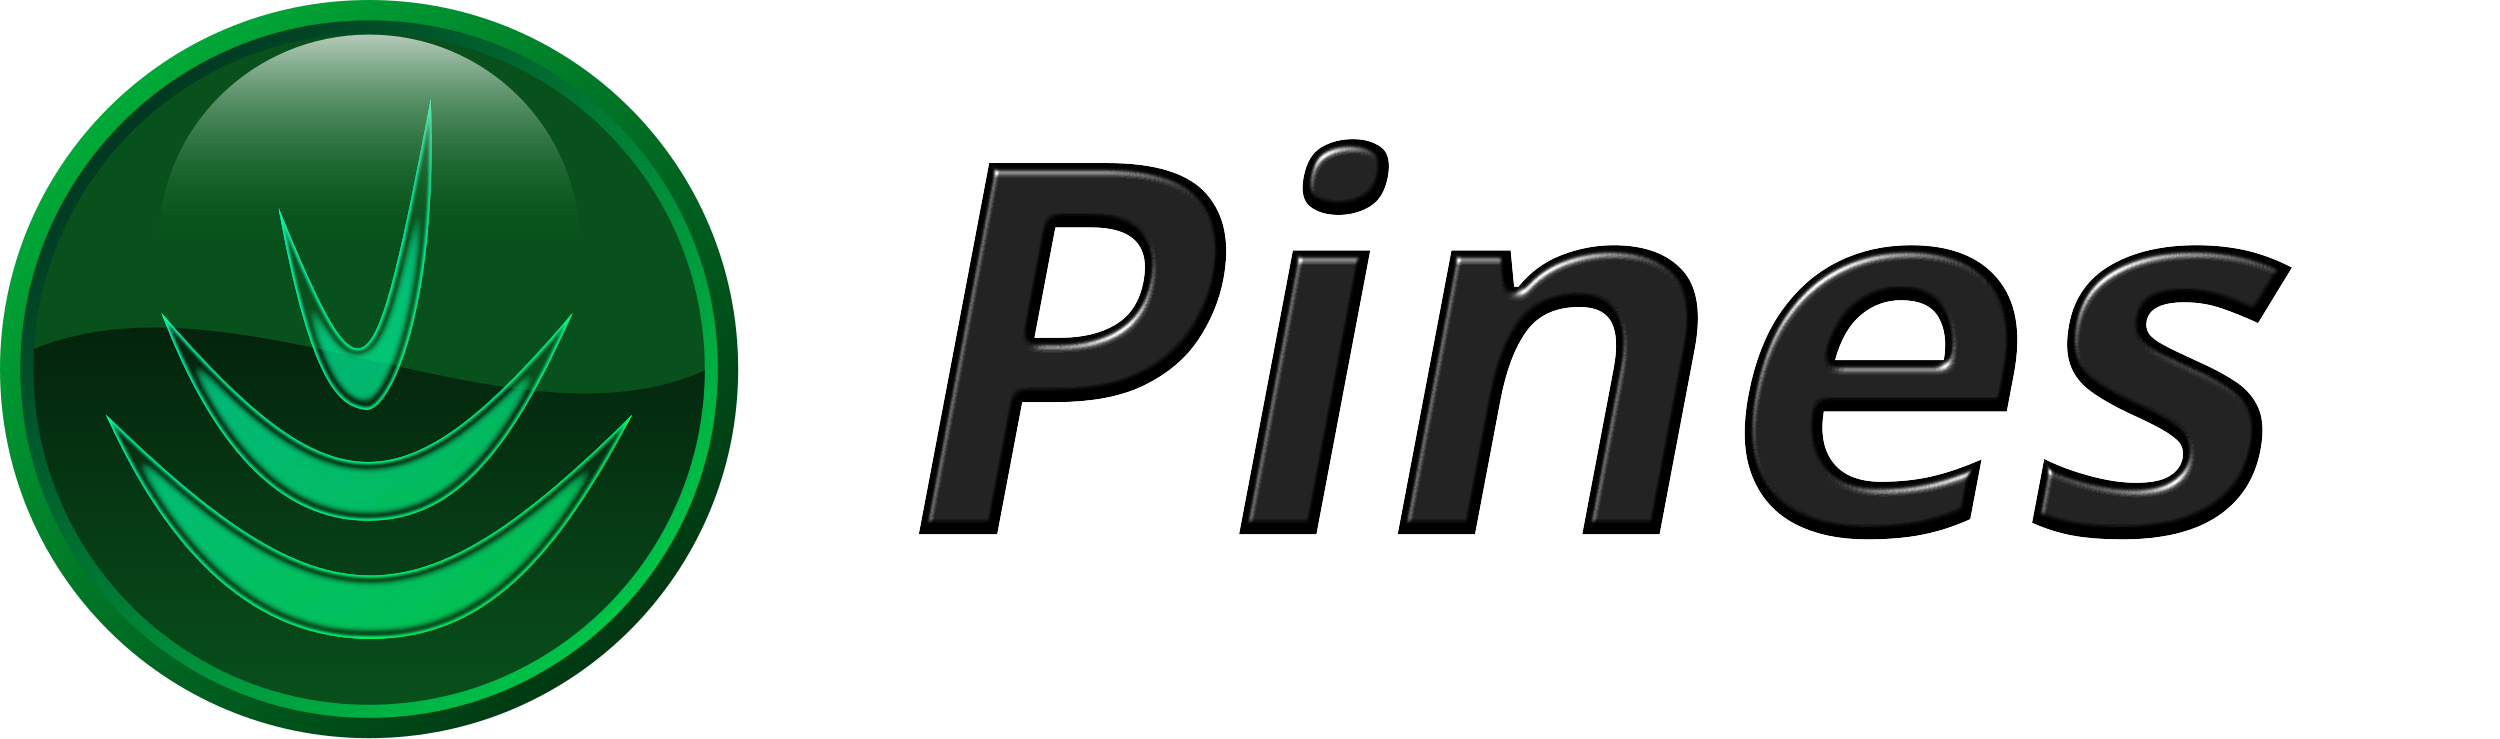
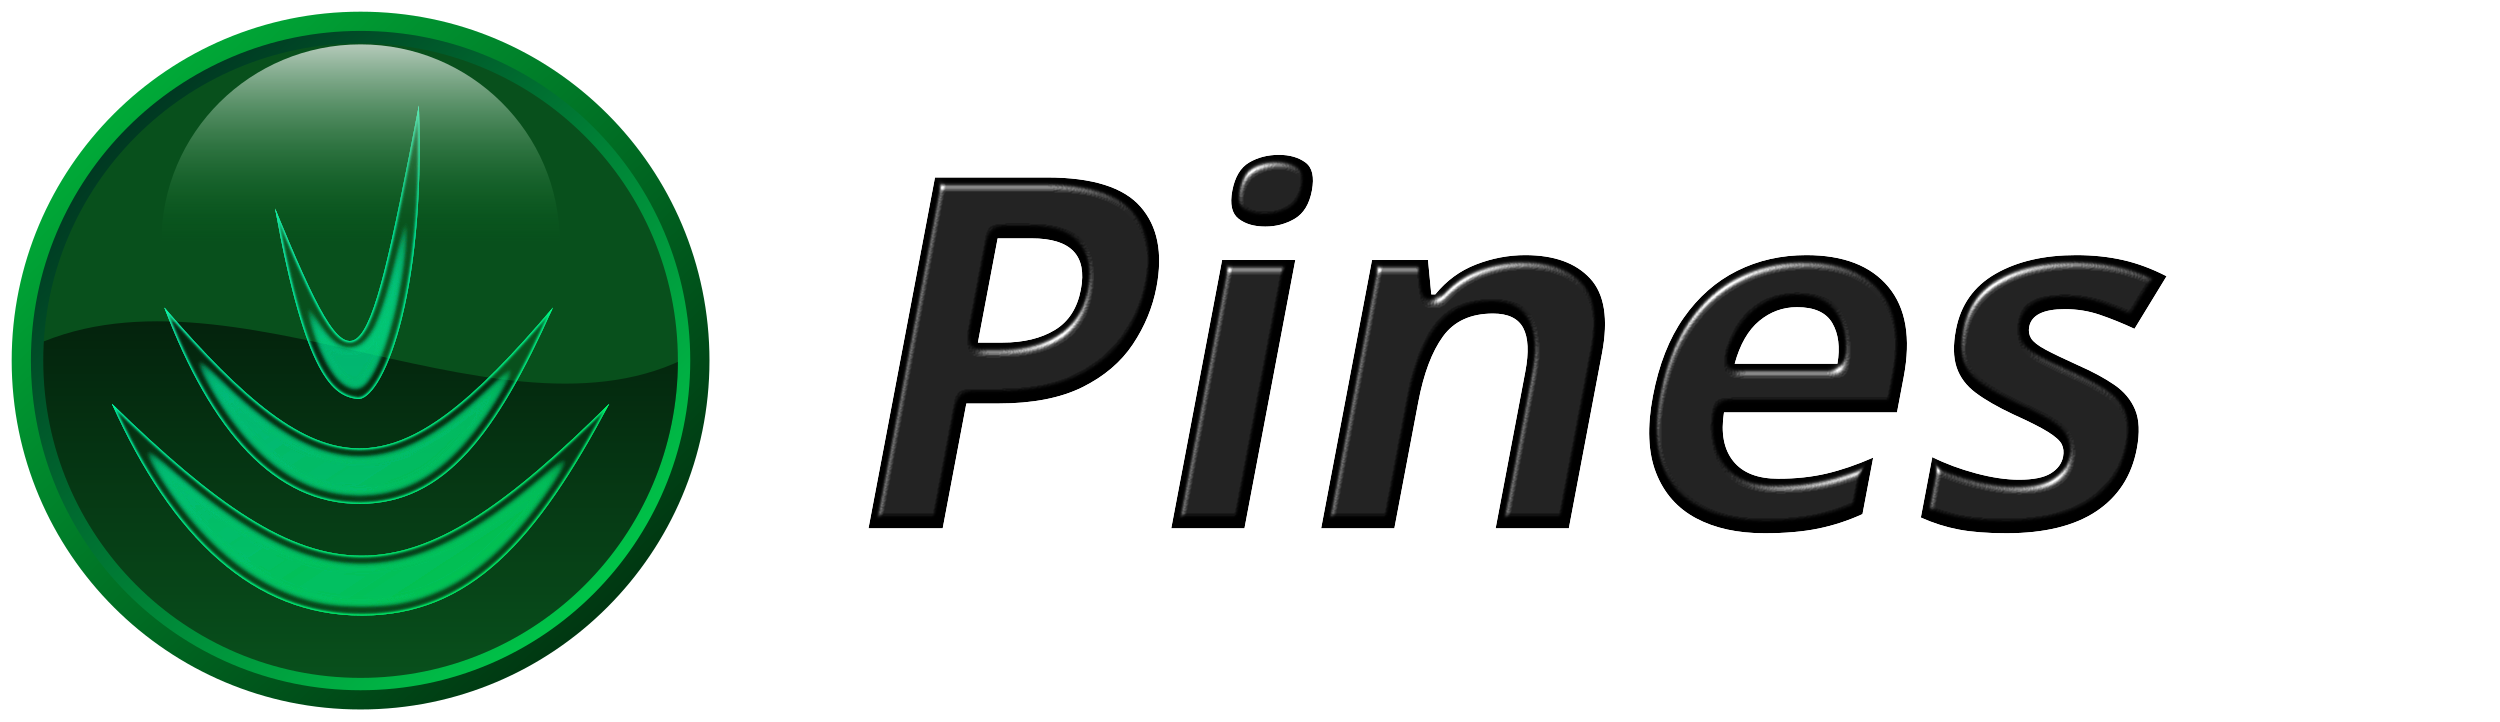
- <svg xmlns="http://www.w3.org/2000/svg" xmlns:xlink="http://www.w3.org/1999/xlink" style="display:inline" version="1.1" id="svg2" height="725.714" width="2457.714">
+ <svg xmlns="http://www.w3.org/2000/svg" xmlns:xlink="http://www.w3.org/1999/xlink" style="display:inline" version="1.1" id="svg2" height="750" width="2600">
  <defs id="defs4">
    <linearGradient id="linearGradient3714">
      <stop style="stop-color:#13b447;stop-opacity:1;" offset="0" id="stop3716" />
      <stop style="stop-color:#bdf8d0;stop-opacity:1;" offset="1" id="stop3718" />
    </linearGradient>
    <linearGradient id="linearGradient3640">
      <stop style="stop-color:#ffffff;stop-opacity:0.126;" offset="0" id="stop3642" />
      <stop style="stop-color:#ffffff;stop-opacity:0;" offset="1" id="stop3644" />
    </linearGradient>
    <linearGradient id="linearGradient3720">
      <stop style="stop-color:#000000;stop-opacity:1;" offset="0" id="stop3722" />
      <stop style="stop-color:#000000;stop-opacity:0;" offset="1" id="stop3724" />
    </linearGradient>
    <linearGradient id="linearGradient3669">
      <stop style="stop-color:#003611;stop-opacity:1;" offset="0" id="stop3671" />
      <stop style="stop-color:#00ab38;stop-opacity:1;" offset="1" id="stop3673" />
    </linearGradient>
    <linearGradient id="linearGradient3661">
      <stop style="stop-color:#ffffff;stop-opacity:0.697;" offset="0" id="stop3663" />
      <stop style="stop-color:#00791d;stop-opacity:0;" offset="1" id="stop3665" />
    </linearGradient>
    <linearGradient xlink:href="#linearGradient3661" id="linearGradient3667" x1="388.571" y1="272.362" x2="388.571" y2="635.219" gradientUnits="userSpaceOnUse" />
    <linearGradient xlink:href="#linearGradient3669" id="linearGradient3675" x1="637.143" y1="909.505" x2="120" y2="378.076" gradientUnits="userSpaceOnUse" />
    <linearGradient xlink:href="#linearGradient3669-7" id="linearGradient3675-0" x1="637.143" y1="909.505" x2="120" y2="378.076" gradientUnits="userSpaceOnUse" />
    <linearGradient id="linearGradient3669-7">
      <stop style="stop-color:#00c549;stop-opacity:1;" offset="0" id="stop3671-3" />
      <stop style="stop-color:#003621;stop-opacity:1;" offset="1" id="stop3673-6" />
    </linearGradient>
    <linearGradient y2="378.076" x2="120" y1="909.505" x1="637.143" gradientUnits="userSpaceOnUse" id="linearGradient3694" xlink:href="#linearGradient3669-7" />
    <linearGradient xlink:href="#linearGradient3720-0" id="linearGradient3726-3" x1="372.696" y1="197.421" x2="372.696" y2="855.993" gradientUnits="userSpaceOnUse" />
    <linearGradient id="linearGradient3720-0">
      <stop style="stop-color:#000000;stop-opacity:1;" offset="0" id="stop3722-7" />
      <stop style="stop-color:#000000;stop-opacity:0;" offset="1" id="stop3724-7" />
    </linearGradient>
    <linearGradient gradientTransform="translate(0,-7.2536777e-6)" y2="855.993" x2="372.696" y1="197.421" x1="372.696" gradientUnits="userSpaceOnUse" id="linearGradient3758" xlink:href="#linearGradient3720-0" />
    <clipPath clipPathUnits="userSpaceOnUse" id="clipPath3802">
      <path style="fill:#00791d;fill-opacity:1;stroke:none" id="path3804" d="m 751.429,635.219 a 362.857,362.857 0 1 1 -725.714,0 362.857,362.857 0 1 1 725.714,0 z" transform="matrix(0.9094488,0,0,0.9094488,18.6614,-51.51835)" />
    </clipPath>
    <radialGradient xlink:href="#linearGradient3711" id="radialGradient2897" gradientUnits="userSpaceOnUse" gradientTransform="matrix(1.156823,1.268435,-1.006955,0.6815273,345.2185,-135.0862)" cx="177.92" cy="344.325" fx="177.92" fy="344.325" r="141.254" />
    <linearGradient id="linearGradient3711">
      <stop style="stop-color:#58ff7a;stop-opacity:1;" offset="0" id="stop3713" />
      <stop style="stop-color:#008538;stop-opacity:1;" offset="1" id="stop3715" />
    </linearGradient>
    <radialGradient r="141.254" fy="344.325" fx="177.92" cy="344.325" cx="177.92" gradientTransform="matrix(1.967212,2.157012,-1.712358,1.158958,-299.8327,-500.679)" gradientUnits="userSpaceOnUse" id="radialGradient2916" xlink:href="#linearGradient3711" />
    <linearGradient xlink:href="#linearGradient3640" id="linearGradient3646" x1="93.201" y1="641.181" x2="359.19" y2="641.181" gradientUnits="userSpaceOnUse" />
    <linearGradient xlink:href="#linearGradient3640-9" id="linearGradient3646-9" x1="93.201" y1="641.181" x2="359.19" y2="641.181" gradientUnits="userSpaceOnUse" />
    <linearGradient id="linearGradient3640-9">
      <stop style="stop-color:#ffffff;stop-opacity:0.126;" offset="0" id="stop3642-6" />
      <stop style="stop-color:#ffffff;stop-opacity:0;" offset="1" id="stop3644-7" />
    </linearGradient>
    <linearGradient gradientTransform="translate(-9.190094,-163.3239)" y2="641.181" x2="359.19" y1="641.181" x1="93.201" gradientUnits="userSpaceOnUse" id="linearGradient3665" xlink:href="#linearGradient3640-9" />
    <linearGradient xlink:href="#linearGradient3714" id="linearGradient3721" x1="465.779" y1="763.781" x2="116.266" y2="233.448" gradientUnits="userSpaceOnUse" />
    <linearGradient xlink:href="#linearGradient3714-4" id="linearGradient3721-6" x1="465.779" y1="763.781" x2="116.266" y2="233.448" gradientUnits="userSpaceOnUse" />
    <linearGradient id="linearGradient3714-4">
      <stop style="stop-color:#13b447;stop-opacity:1;" offset="0" id="stop3716-2" />
      <stop style="stop-color:#bdf8d0;stop-opacity:1;" offset="1" id="stop3718-3" />
    </linearGradient>
    <linearGradient xlink:href="#linearGradient3714-4" id="linearGradient3739" x1="465.779" y1="763.781" x2="116.266" y2="233.448" gradientUnits="userSpaceOnUse" />
    <linearGradient id="linearGradient3741">
      <stop style="stop-color:#13b447;stop-opacity:1;" offset="0" id="stop3743" />
      <stop style="stop-color:#bdf8d0;stop-opacity:1;" offset="1" id="stop3745" />
    </linearGradient>
    <linearGradient xlink:href="#linearGradient3714-4" id="linearGradient3747" x1="465.779" y1="763.781" x2="116.266" y2="233.448" gradientUnits="userSpaceOnUse" />
    <linearGradient id="linearGradient3749">
      <stop style="stop-color:#13b447;stop-opacity:1;" offset="0" id="stop3751" />
      <stop style="stop-color:#bdf8d0;stop-opacity:1;" offset="1" id="stop3753" />
    </linearGradient>
    <linearGradient xlink:href="#linearGradient3714-4" id="linearGradient3755" x1="465.779" y1="763.781" x2="116.266" y2="233.448" gradientUnits="userSpaceOnUse" />
    <linearGradient id="linearGradient3757">
      <stop style="stop-color:#13b447;stop-opacity:1;" offset="0" id="stop3759" />
      <stop style="stop-color:#bdf8d0;stop-opacity:1;" offset="1" id="stop3761" />
    </linearGradient>
    <linearGradient y2="233.448" x2="116.266" y1="763.781" x1="465.779" gradientUnits="userSpaceOnUse" id="linearGradient3767" xlink:href="#linearGradient3714-4" />
    <linearGradient y2="233.448" x2="116.266" y1="763.781" x1="465.779" gradientUnits="userSpaceOnUse" id="linearGradient3769" xlink:href="#linearGradient3714-4" />
    <linearGradient y2="233.448" x2="116.266" y1="763.781" x1="465.779" gradientUnits="userSpaceOnUse" id="linearGradient3771" xlink:href="#linearGradient3714-4" />
    <linearGradient y2="233.448" x2="116.266" y1="763.781" x1="465.779" gradientUnits="userSpaceOnUse" id="linearGradient3773" xlink:href="#linearGradient3714-4" />
    <linearGradient xlink:href="#linearGradient3714" id="linearGradient3830" gradientUnits="userSpaceOnUse" x1="465.779" y1="763.781" x2="116.266" y2="233.448" />
    <linearGradient xlink:href="#linearGradient3714" id="linearGradient3832" gradientUnits="userSpaceOnUse" x1="465.779" y1="763.781" x2="116.266" y2="233.448" />
    <linearGradient xlink:href="#linearGradient3714" id="linearGradient3834" gradientUnits="userSpaceOnUse" x1="465.779" y1="763.781" x2="116.266" y2="233.448" />
    <linearGradient xlink:href="#linearGradient3714" id="linearGradient3837" gradientUnits="userSpaceOnUse" x1="465.779" y1="763.781" x2="116.266" y2="233.448" />
    <linearGradient xlink:href="#linearGradient3714" id="linearGradient3840" gradientUnits="userSpaceOnUse" x1="465.779" y1="763.781" x2="116.266" y2="233.448" gradientTransform="matrix(0.88,0,0,1,44.7414,0)" />
    <linearGradient xlink:href="#linearGradient3714" id="linearGradient3843" gradientUnits="userSpaceOnUse" x1="465.779" y1="763.781" x2="116.266" y2="233.448" gradientTransform="matrix(0.84375,0,0,1,58.5727,0)" />
    <linearGradient xlink:href="#linearGradient3714" id="linearGradient3850" gradientUnits="userSpaceOnUse" gradientTransform="matrix(0.84375,0,0,1,58.5727,0)" x1="465.779" y1="763.781" x2="116.266" y2="233.448" />
    <linearGradient xlink:href="#linearGradient3714" id="linearGradient3852" gradientUnits="userSpaceOnUse" gradientTransform="matrix(0.88,0,0,1,44.7414,0)" x1="465.779" y1="763.781" x2="116.266" y2="233.448" />
    <linearGradient xlink:href="#linearGradient3714" id="linearGradient3854" gradientUnits="userSpaceOnUse" x1="465.779" y1="763.781" x2="116.266" y2="233.448" />
    <linearGradient xlink:href="#linearGradient3714-8" id="linearGradient3850-2" gradientUnits="userSpaceOnUse" gradientTransform="matrix(0.84375,0,0,1,58.5727,0)" x1="465.779" y1="763.781" x2="116.266" y2="233.448" />
    <linearGradient id="linearGradient3714-8">
      <stop style="stop-color:#13b447;stop-opacity:1;" offset="0" id="stop3716-20" />
      <stop style="stop-color:#bdf8d0;stop-opacity:1;" offset="1" id="stop3718-5" />
    </linearGradient>
    <linearGradient xlink:href="#linearGradient3714-8" id="linearGradient3852-4" gradientUnits="userSpaceOnUse" gradientTransform="matrix(0.88,0,0,1,44.7414,0)" x1="465.779" y1="763.781" x2="116.266" y2="233.448" />
    <linearGradient id="linearGradient3874">
      <stop style="stop-color:#13b447;stop-opacity:1;" offset="0" id="stop3876" />
      <stop style="stop-color:#bdf8d0;stop-opacity:1;" offset="1" id="stop3878" />
    </linearGradient>
    <linearGradient xlink:href="#linearGradient3714-8" id="linearGradient3854-1" gradientUnits="userSpaceOnUse" x1="465.779" y1="763.781" x2="116.266" y2="233.448" />
    <linearGradient id="linearGradient3881">
      <stop style="stop-color:#13b447;stop-opacity:1;" offset="0" id="stop3883" />
      <stop style="stop-color:#bdf8d0;stop-opacity:1;" offset="1" id="stop3885" />
    </linearGradient>
    <linearGradient y2="233.448" x2="116.266" y1="763.781" x1="465.779" gradientUnits="userSpaceOnUse" id="linearGradient3891" xlink:href="#linearGradient3714-8" />
    <filter id="filter3934" color-interpolation-filters="sRGB">
      <feGaussianBlur id="feGaussianBlur3936" result="result1" in="SourceAlpha" stdDeviation="2.2" />
      <feSpecularLighting id="feSpecularLighting3938" result="result0" specularExponent="18.1" specularConstant="2" surfaceScale="5">
        <feDistantLight id="feDistantLight3940" azimuth="225" elevation="24" />
      </feSpecularLighting>
      <feComposite id="feComposite3942" in2="SourceAlpha" result="result6" operator="in" />
      <feMorphology id="feMorphology3944" radius="5.7" operator="dilate" />
      <feGaussianBlur id="feGaussianBlur3946" result="result11" stdDeviation="5.7" />
      <feDiffuseLighting id="feDiffuseLighting3948" surfaceScale="5" result="result3" diffuseConstant="2" in="result1">
        <feDistantLight id="feDistantLight3950" elevation="25" azimuth="225" />
      </feDiffuseLighting>
      <feBlend id="feBlend3952" in2="SourceGraphic" result="result7" mode="multiply" in="result3" />
      <feComposite id="feComposite3954" in2="SourceAlpha" in="result7" operator="in" result="result91" />
      <feBlend id="feBlend3956" in2="result91" result="result9" mode="lighten" in="result6" />
      <feComposite id="feComposite3958" in2="result9" in="result11" />
    </filter>
    <filter id="filter4090" x="-0.25" y="-0.25" width="1.5" height="1.5" color-interpolation-filters="sRGB">
      <feGaussianBlur id="feGaussianBlur4092" stdDeviation="1" result="result6" />
      <feComposite id="feComposite4094" in2="result6" operator="in" in="result6" result="result7" />
      <feGaussianBlur id="feGaussianBlur4096" stdDeviation="8" result="result3" in="result7" />
      <feComposite id="feComposite4098" in2="result7" operator="over" result="result91" />
      <feComposite id="feComposite4100" in2="result91" operator="in" in="result3" result="result5" />
      <feColorMatrix id="feColorMatrix4102" values="0 0 0 -1 0 0 0 0 -1 0 0 0 0 -1 0 0 0 0 1 0 " result="result4" />
      <feSpecularLighting id="feSpecularLighting4104" surfaceScale="3" specularConstant="2" specularExponent="45" in="result4" result="result11">
        <fePointLight id="fePointLight4106" x="-5000" y="-10000" z="20000" />
      </feSpecularLighting>
      <feComposite id="feComposite4108" in2="result4" operator="arithmetic" k1="1" result="result10" k2="0" k3="0" k4="0" />
      <feComposite id="feComposite4110" in2="result10" operator="arithmetic" k2="0.5" k3="1" in="result5" result="result8" k1="0" k4="0" />
      <feComposite id="feComposite4112" in2="result8" result="result9" />
      <feBlend id="feBlend4114" in2="result9" mode="normal" />
    </filter>
    <filter id="filter4678" color-interpolation-filters="sRGB" x="0" y="0" width="1" height="1">
      <feGaussianBlur id="feGaussianBlur4680" stdDeviation="7.5" in="SourceAlpha" result="result1" />
      <feComposite id="feComposite4682" in2="result1" operator="arithmetic" k2="3.2" k1="-1" k4="-2" k3="0" />
      <feColorMatrix id="feColorMatrix4684" values="0 0 0 0 0 0 1 0 0 0 0 0 1 0 0 0 0 0 3 0 " result="result91" />
      <feComposite id="feComposite4686" in2="result91" result="fbSourceGraphic" in="SourceGraphic" operator="out" />
      <feGaussianBlur id="feGaussianBlur4688" in="fbSourceGraphic" stdDeviation="2" result="result92" />
      <feComposite id="feComposite4690" in2="result92" operator="out" in="fbSourceGraphic" result="result93" />
      <feBlend id="feBlend4692" in2="result93" mode="multiply" result="result94" />
      <feBlend id="feBlend4694" in2="result94" mode="darken" result="fbSourceGraphic" />
      <feColorMatrix result="fbSourceGraphicAlpha" in="fbSourceGraphic" values="0 0 0 -1 0 0 0 0 -1 0 0 0 0 -1 0 0 0 0 1 0" id="feColorMatrix4810" />
      <feColorMatrix id="feColorMatrix4812" type="hueRotate" values="0" in="fbSourceGraphic" />
      <feColorMatrix id="feColorMatrix4814" type="saturate" values="1" />
      <feColorMatrix id="feColorMatrix4816" type="matrix" values="2 -1 0 0 0 0 2 -1 0 0 -1 0 2 0 0 0 0 0 1 0 " />
    </filter>
    <filter id="filter3201" color-interpolation-filters="sRGB">
      <feGaussianBlur id="feGaussianBlur3203" stdDeviation="5" result="result1" />
      <feColorMatrix id="feColorMatrix3205" result="result10" values="1 0 0 0 0 0 1 0 0 0 0 0 1 0 0 0 0 0 5 -4 " />
      <feComposite in2="result10" id="feComposite3207" operator="atop" in="result10" result="result8" />
      <feComposite in2="result8" id="feComposite3209" operator="in" result="fbSourceGraphic" in="result1" />
      <feGaussianBlur id="feGaussianBlur3211" result="result0" in="fbSourceGraphic" stdDeviation="5" />
-       <feSpecularLighting id="feSpecularLighting3213" specularExponent="55" specularConstant="2.5" surfaceScale="2" lighting-color="rgb(255,255,255)" result="result1" in="result0">
+       <feSpecularLighting id="feSpecularLighting3213" specularExponent="55" specularConstant="2.5" surfaceScale="2" lighting-color="#ffffff" result="result1" in="result0">
        <feDistantLight id="feDistantLight3215" azimuth="225" elevation="60" />
      </feSpecularLighting>
      <feComposite in2="fbSourceGraphic" id="feComposite3217" operator="in" result="result2" in="result1" />
-       <feComposite in2="result2" id="feComposite3219" k3="1" k2="1" operator="arithmetic" result="result4" in="fbSourceGraphic" />
-       <feComposite in2="result4" id="feComposite3221" operator="in" in="result9" result="result9" />
+       <feComposite in2="result2" id="feComposite3219" k3="1" k2="1" operator="arithmetic" result="result4" in="fbSourceGraphic" k1="0" k4="0" />
+       <feComposite in2="result4" id="feComposite3221" operator="in" result="result9" />
      <feBlend in2="result9" id="feBlend3223" mode="multiply" in="result9" />
    </filter>
    <filter id="filter3246" color-interpolation-filters="sRGB">
      <feGaussianBlur id="feGaussianBlur3248" result="result1" in="SourceAlpha" stdDeviation="2.2" />
      <feSpecularLighting id="feSpecularLighting3250" result="result0" specularExponent="18.1" specularConstant="2" surfaceScale="5">
        <feDistantLight id="feDistantLight3252" azimuth="225" elevation="24" />
      </feSpecularLighting>
      <feComposite id="feComposite3254" in2="SourceAlpha" result="result6" operator="in" />
      <feMorphology id="feMorphology3256" radius="5.7" operator="dilate" />
      <feGaussianBlur id="feGaussianBlur3258" result="result11" stdDeviation="5.7" />
      <feDiffuseLighting id="feDiffuseLighting3260" surfaceScale="5" result="result3" diffuseConstant="2" in="result1">
        <feDistantLight id="feDistantLight3262" elevation="25" azimuth="225" />
      </feDiffuseLighting>
      <feBlend id="feBlend3264" in2="SourceGraphic" result="result7" mode="multiply" in="result3" />
      <feComposite id="feComposite3266" in2="SourceAlpha" in="result7" operator="in" result="result91" />
      <feBlend id="feBlend3268" in2="result91" result="result9" mode="lighten" in="result6" />
      <feComposite id="feComposite3270" in2="result9" in="result11" />
    </filter>
    <filter id="filter3774" color-interpolation-filters="sRGB">
      <feGaussianBlur id="feGaussianBlur3776" result="result0" in="SourceAlpha" stdDeviation="6" />
-       <feSpecularLighting id="feSpecularLighting3778" specularExponent="25" specularConstant="1" surfaceScale="10" lighting-color="rgb(255,255,255)" result="result1" in="result0">
+       <feSpecularLighting id="feSpecularLighting3778" specularExponent="25" specularConstant="1" surfaceScale="10" lighting-color="#ffffff" result="result1" in="result0">
        <feDistantLight id="feDistantLight3780" azimuth="235" elevation="45" />
      </feSpecularLighting>
-       <feComposite id="feComposite3782" in2="result91" k3="1" k2="1" operator="arithmetic" result="result4" in="SourceGraphic" />
+       <feComposite id="feComposite3782" in2="result1" k3="1" k2="1" operator="arithmetic" result="result4" in="SourceGraphic" k1="0" k4="0" />
      <feComposite id="feComposite3784" in2="SourceAlpha" operator="in" result="result2" in="result4" />
    </filter>
  </defs>
-   <g id="layer1" transform="translate(-9.190094,-163.3239)">
-     <path style="fill:url(#linearGradient3675);fill-opacity:1;stroke:none" id="path2816" d="m 751.429,635.219 a 362.857,362.857 0 1 1 -725.714,0 362.857,362.857 0 1 1 725.714,0 z" transform="translate(-16.5242,-109.0382)" />
-     <path style="fill:url(#linearGradient3694);fill-opacity:1;stroke:none" id="path2816-5" d="m 751.429,635.219 a 362.857,362.857 0 1 1 -725.714,0 362.857,362.857 0 1 1 725.714,0 z" transform="matrix(0.9448819,0,0,0.9448819,4.893123,-74.02612)" />
-     <path style="fill:#08501c;fill-opacity:1;stroke:none" id="path2816-9" d="m 751.429,635.219 a 362.857,362.857 0 1 1 -725.714,0 362.857,362.857 0 1 1 725.714,0 z" transform="matrix(0.9094488,0,0,0.9094488,18.6614,-51.51835)" />
-   </g>
-   <g id="layer4" transform="translate(-9.190094,-163.3239)" style="display:inline">
-     <path style="fill:url(#linearGradient3758);fill-opacity:1;stroke:none" d="m 22.857,515.219 c 211.379,-107.094 507.192,117.192 702.857,0 179.749,-107.659 0,628.571 0,628.571 l -702.857,0 c 0,0 -186.905,-533.878 0,-628.571 z" id="rect3717" clip-path="url(#clipPath3802)" />
-   </g>
-   <g id="layer5" transform="translate(-9.190094,-163.3239)" style="display:inline">
-     <g transform="translate(-2.818064,27.56637)" id="g3709-0" style="fill:url(#linearGradient3773);fill-opacity:1;display:inline;filter:url(#filter4678)">
+   <g id="layer1" transform="translate(-9.190094,-139.0382)">
+     <path style="fill:url(#linearGradient3675);fill-opacity:1;stroke:none" id="path2816" d="m 751.429,635.219 c 0,200.4 -162.457,362.857 -362.857,362.857 -200.4,0 -362.857,-162.457 -362.857,-362.857 0,-200.4 162.457,-362.857 362.857,-362.857 200.4,0 362.857,162.457 362.857,362.857 z" transform="translate(-4.381347,-121.1811)" />
+     <path style="fill:url(#linearGradient3694);fill-opacity:1;stroke:none" id="path2816-5" d="m 751.429,635.219 c 0,200.4 -162.457,362.857 -362.857,362.857 -200.4,0 -362.857,-162.457 -362.857,-362.857 0,-200.4 162.457,-362.857 362.857,-362.857 200.4,0 362.857,162.457 362.857,362.857 z" transform="matrix(0.9448819,0,0,0.9448819,17.03598,-86.16898)" />
+     <path style="fill:#08501c;fill-opacity:1;stroke:none" id="path2816-9" d="m 751.429,635.219 c 0,200.4 -162.457,362.857 -362.857,362.857 -200.4,0 -362.857,-162.457 -362.857,-362.857 0,-200.4 162.457,-362.857 362.857,-362.857 200.4,0 362.857,162.457 362.857,362.857 z" transform="matrix(0.9094488,0,0,0.9094488,30.80426,-63.66121)" />
+   </g>
+   <g id="layer4" transform="translate(-9.190094,-139.0382)" style="display:inline">
+     <path style="fill:url(#linearGradient3758);fill-opacity:1;stroke:none" d="m 22.857,515.219 c 211.379,-107.094 507.192,117.192 702.857,0 179.749,-107.659 0,628.571 0,628.571 l -702.857,0 c 0,0 -186.905,-533.878 0,-628.571 z" id="rect3717" clip-path="url(#clipPath3802)" transform="translate(12.14285,-12.14286)" />
+   </g>
+   <g id="layer5" transform="translate(-9.190094,-139.0382)" style="display:inline">
+     <g transform="translate(9.324789,15.42351)" id="g3709-0" style="fill:url(#linearGradient3773);fill-opacity:1;display:inline;filter:url(#filter4678)">
      <path id="path3642-5" d="m 116.266,543.566 c 214.79,209.57 304.043,211.705 517.198,0 C 558.384,685.067 489.592,763.345 376.886,763.779 263.154,764.218 178.542,682.126 116.266,543.566 z" style="color:#000000;fill:url(#linearGradient3767);fill-opacity:1;stroke:none;stroke-width:1px;marker:none;visibility:visible;display:inline;overflow:visible;enable-background:accumulate" />
      <path id="path3642-0-07" d="m 170.815,443.56 c 167.805,194.188 237.534,196.167 404.061,0 C 516.219,574.676 462.475,647.208 374.423,647.611 285.57,648.017 219.468,571.95 170.815,443.56 z" style="color:#000000;fill:url(#linearGradient3769);fill-opacity:1;stroke:none;stroke-width:1px;marker:none;visibility:visible;display:inline;overflow:visible;enable-background:accumulate" />
      <path id="path3642-0-0-2" d="m 285.972,340.525 c 84.487,204.619 92.122,191.18 149.503,-107.076 7.754,202.67 -39.538,308.335 -64.113,305.066 -24.575,-3.269 -53.278,-21.295 -85.389,-197.989 z" style="color:#000000;fill:url(#linearGradient3771);fill-opacity:1;stroke:none;stroke-width:1px;marker:none;visibility:visible;display:inline;overflow:visible;enable-background:accumulate" />
    </g>
  </g>
-   <g id="layer8">
-     <text xml:space="preserve" style="font-size:511.137px;font-style:normal;font-weight:normal;fill:#000000;fill-opacity:1;stroke:none;display:inline;font-family:Bitstream Vera Sans;filter:url(#filter3774)" x="956.752" y="525.208" id="text3631" transform="matrix(1,0,-0.1895229,1,0,0)">
-       <tspan id="tspan3633" x="956.752" y="525.208" style="font-style:normal;font-variant:normal;font-weight:bold;font-stretch:normal;fill:#000000;fill-opacity:1;font-family:Copperplate Gothic Bold;-inkscape-font-specification:'Copperplate Gothic Bold, Bold';">Pines</tspan>
+   <g id="layer8" transform="translate(0,24.28571)">
+     <text xml:space="preserve" style="font-size:511.137px;font-style:normal;font-weight:normal;fill:#000000;fill-opacity:1;stroke:none;display:inline;filter:url(#filter3774);font-family:Bitstream Vera Sans" x="956.752" y="525.208" id="text3631" transform="matrix(1,0,-0.1895229,1,0,0)">
+       <tspan id="tspan3633" x="956.752" y="525.208" style="font-style:normal;font-variant:normal;font-weight:bold;font-stretch:normal;fill:#000000;fill-opacity:1;font-family:Copperplate Gothic Bold;-inkscape-font-specification:'Copperplate Gothic Bold, Bold'">Pines</tspan>
    </text>
  </g>
-   <g id="layer7" style="display:none" transform="translate(-4.3359375e-7,-2.0996094e-6)">
+   <g id="layer7" style="display:none" transform="translate(-4.3359375e-7,24.2857)">
    <g style="display:inline" id="g3845" transform="translate(-737.7615,-557.6097)">
      <path id="path3642" d="m 156.672,543.566 c 181.229,209.57 256.536,211.705 436.386,0 -63.349,141.501 -121.392,219.779 -216.488,220.213 -95.961,0.439 -167.352,-81.654 -219.898,-220.213 z" style="color:#000000;fill:url(#linearGradient3850-2);fill-opacity:1;stroke:none;stroke-width:1px;marker:none;visibility:visible;display:inline;overflow:visible;enable-background:accumulate" />
      <path id="path3642-0" d="m 195.058,443.56 c 147.668,194.188 209.03,196.167 355.574,0 C 499.014,574.676 451.72,647.208 374.234,647.611 296.043,648.017 237.873,571.95 195.058,443.56 z" style="color:#000000;fill:url(#linearGradient3852-4);fill-opacity:1;stroke:none;stroke-width:1px;marker:none;visibility:visible;display:inline;overflow:visible;enable-background:accumulate" />
      <path id="path3642-0-0" d="m 285.972,340.525 c 84.487,204.619 92.122,191.18 149.503,-107.076 7.754,202.67 -39.538,308.335 -64.113,305.066 -24.575,-3.269 -53.278,-21.295 -85.389,-197.989 z" style="color:#000000;fill:url(#linearGradient3891);fill-opacity:1;stroke:none;stroke-width:1px;marker:none;visibility:visible;display:inline;overflow:visible;enable-background:accumulate" />
    </g>
  </g>
-   <g id="layer6" style="display:none" transform="translate(-4.3359375e-7,-2.0996094e-6)">
+   <g id="layer6" style="display:none" transform="translate(-4.3359375e-7,24.2857)">
    <path style="fill:url(#linearGradient3665);fill-opacity:1;stroke:none;display:inline" d="m 170,592.857 c 44.116,44.707 180,55.714 180,55.714 C 153.661,567.54 102.119,406.251 85.714,307.143 77.143,475.714 100.256,522.179 170,592.857 z" id="path3638" />
  </g>
-   <g id="layer3" style="display:inline" transform="translate(-9.190094,-163.3239)">
-     <path style="fill:url(#linearGradient3667);fill-opacity:1;stroke:none" id="path2816-9-2" d="m 751.429,635.219 a 362.857,362.857 0 1 1 -725.714,0 362.857,362.857 0 1 1 725.714,0 z" transform="matrix(0.5707022,0,0,0.5657421,150.2886,43.23721)" />
+   <g id="layer3" style="display:inline" transform="translate(-9.190094,-139.0382)">
+     <path style="fill:url(#linearGradient3667);fill-opacity:1;stroke:none" id="path2816-9-2" d="m 751.429,635.219 c 0,200.4 -162.457,362.857 -362.857,362.857 -200.4,0 -362.857,-162.457 -362.857,-362.857 0,-200.4 162.457,-362.857 362.857,-362.857 200.4,0 362.857,162.457 362.857,362.857 z" transform="matrix(0.5707022,0,0,0.5657421,162.4315,31.09436)" />
  </g>
</svg>
